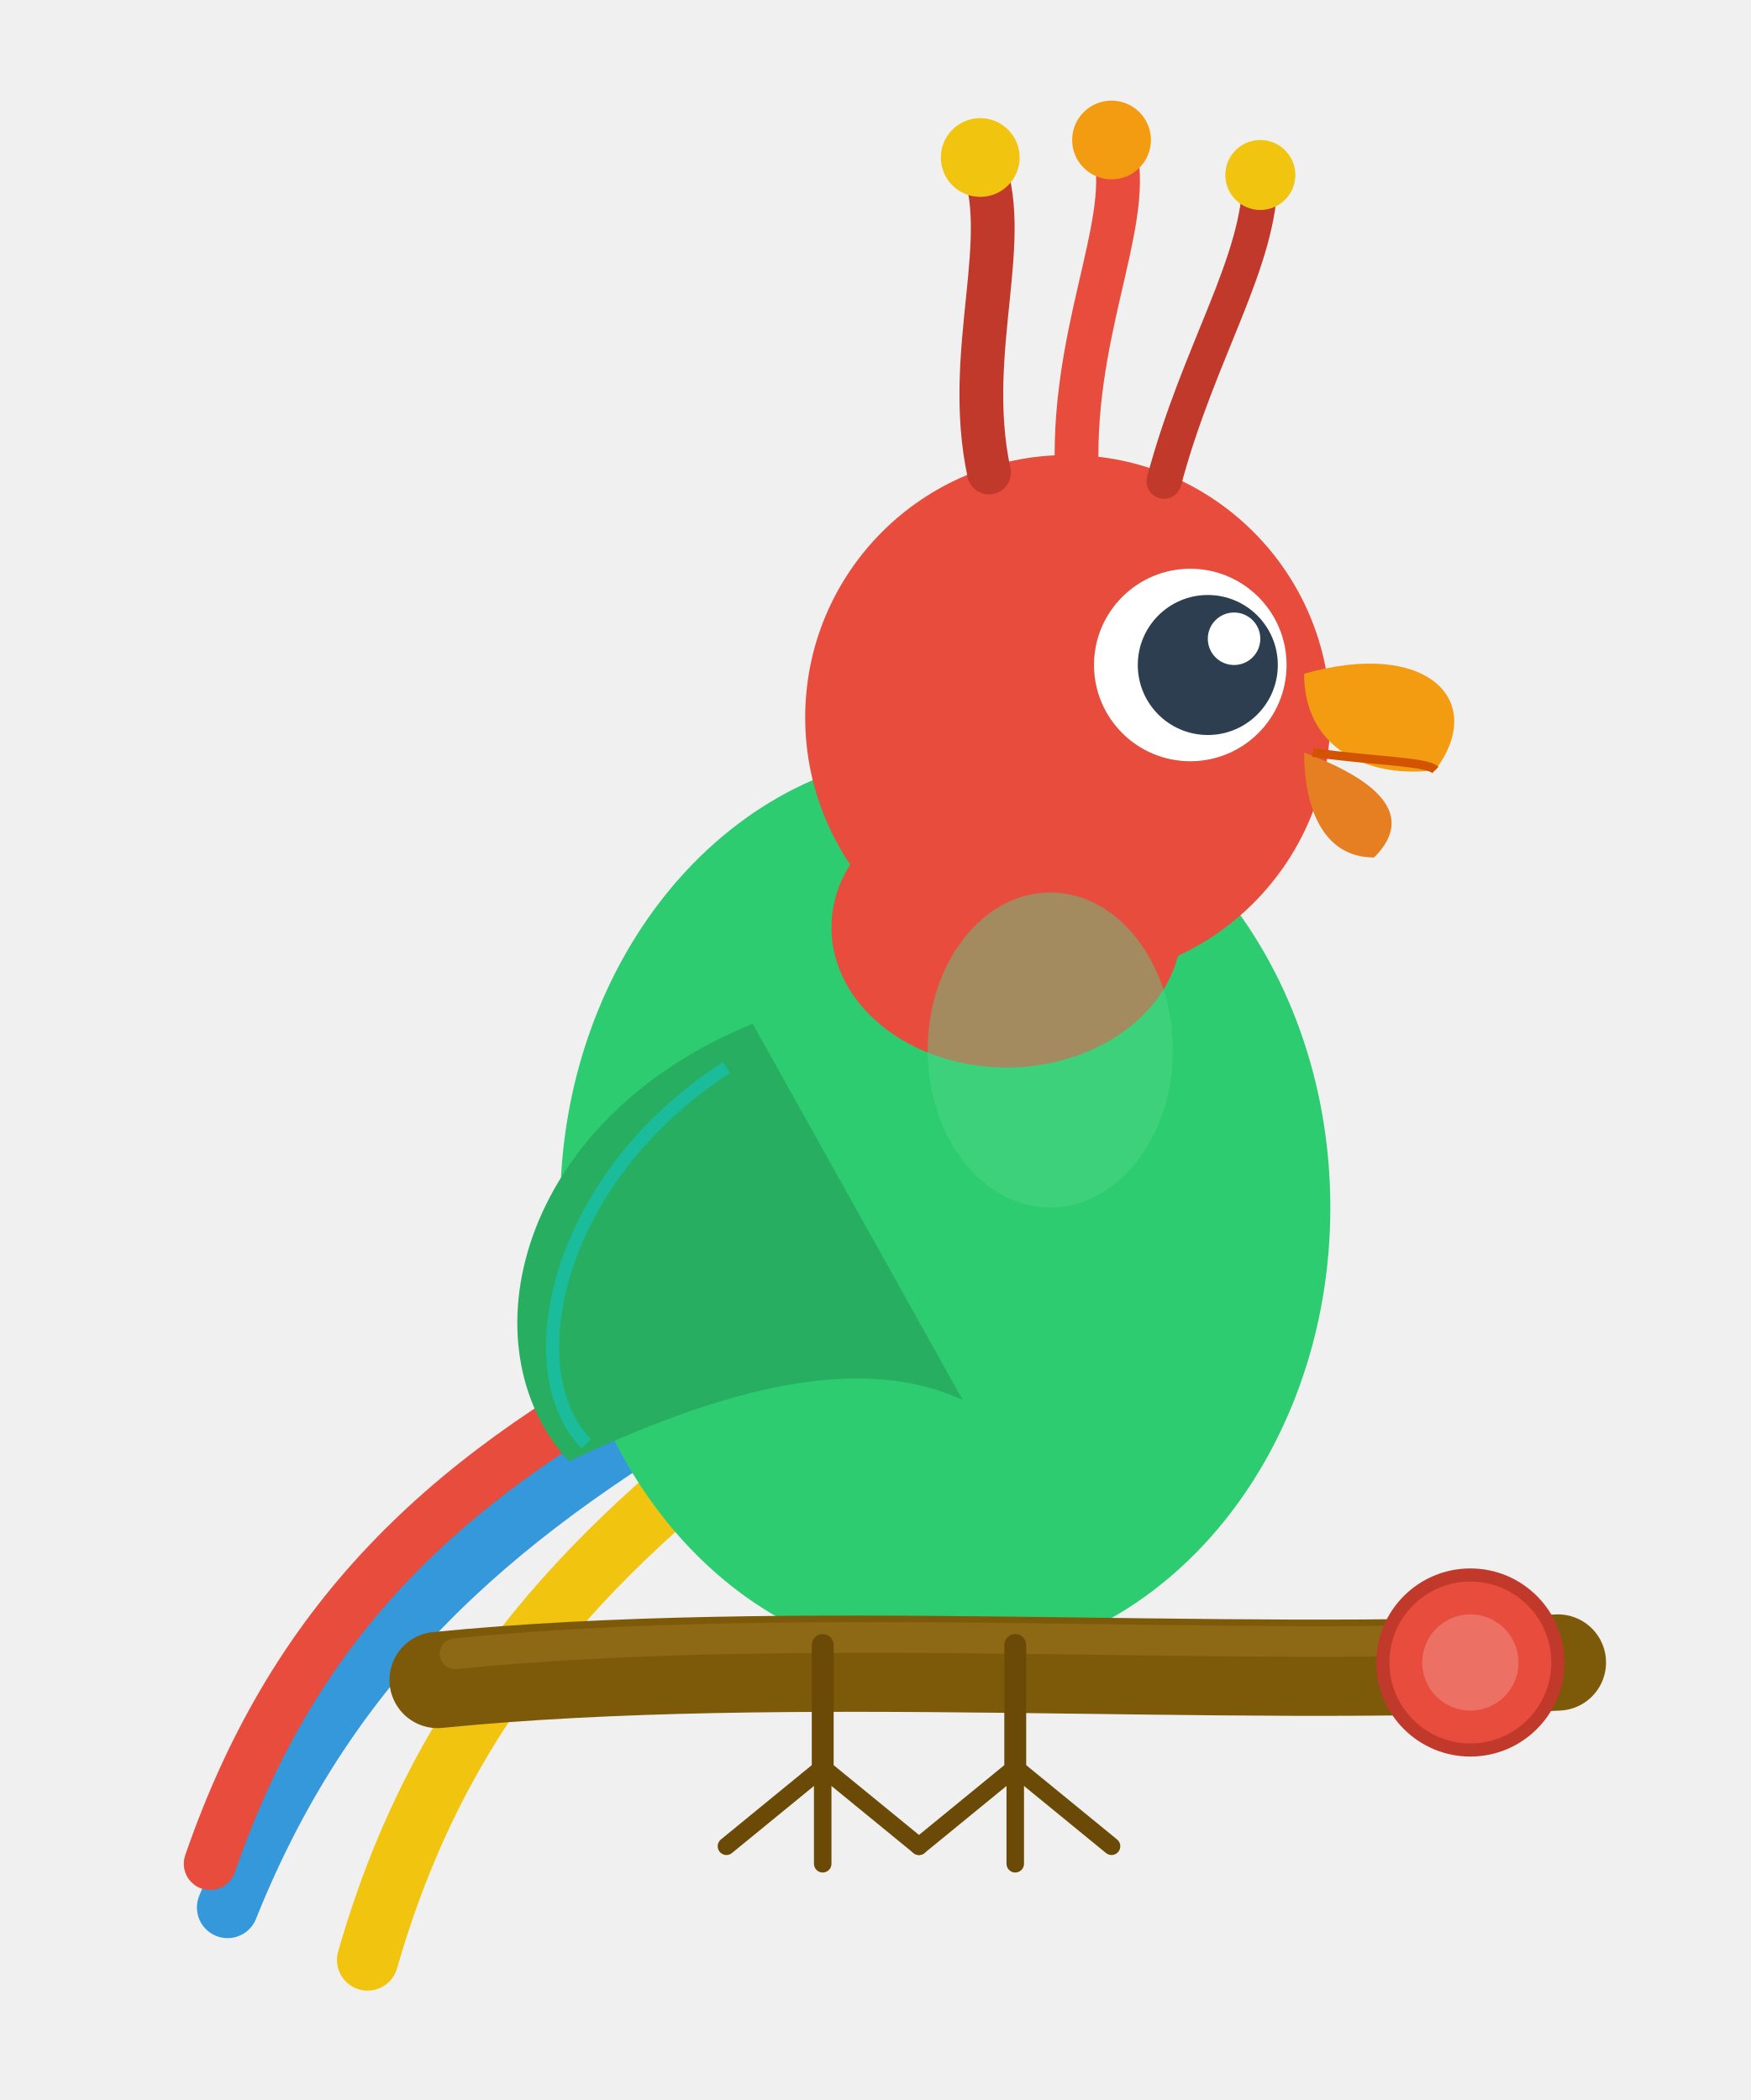
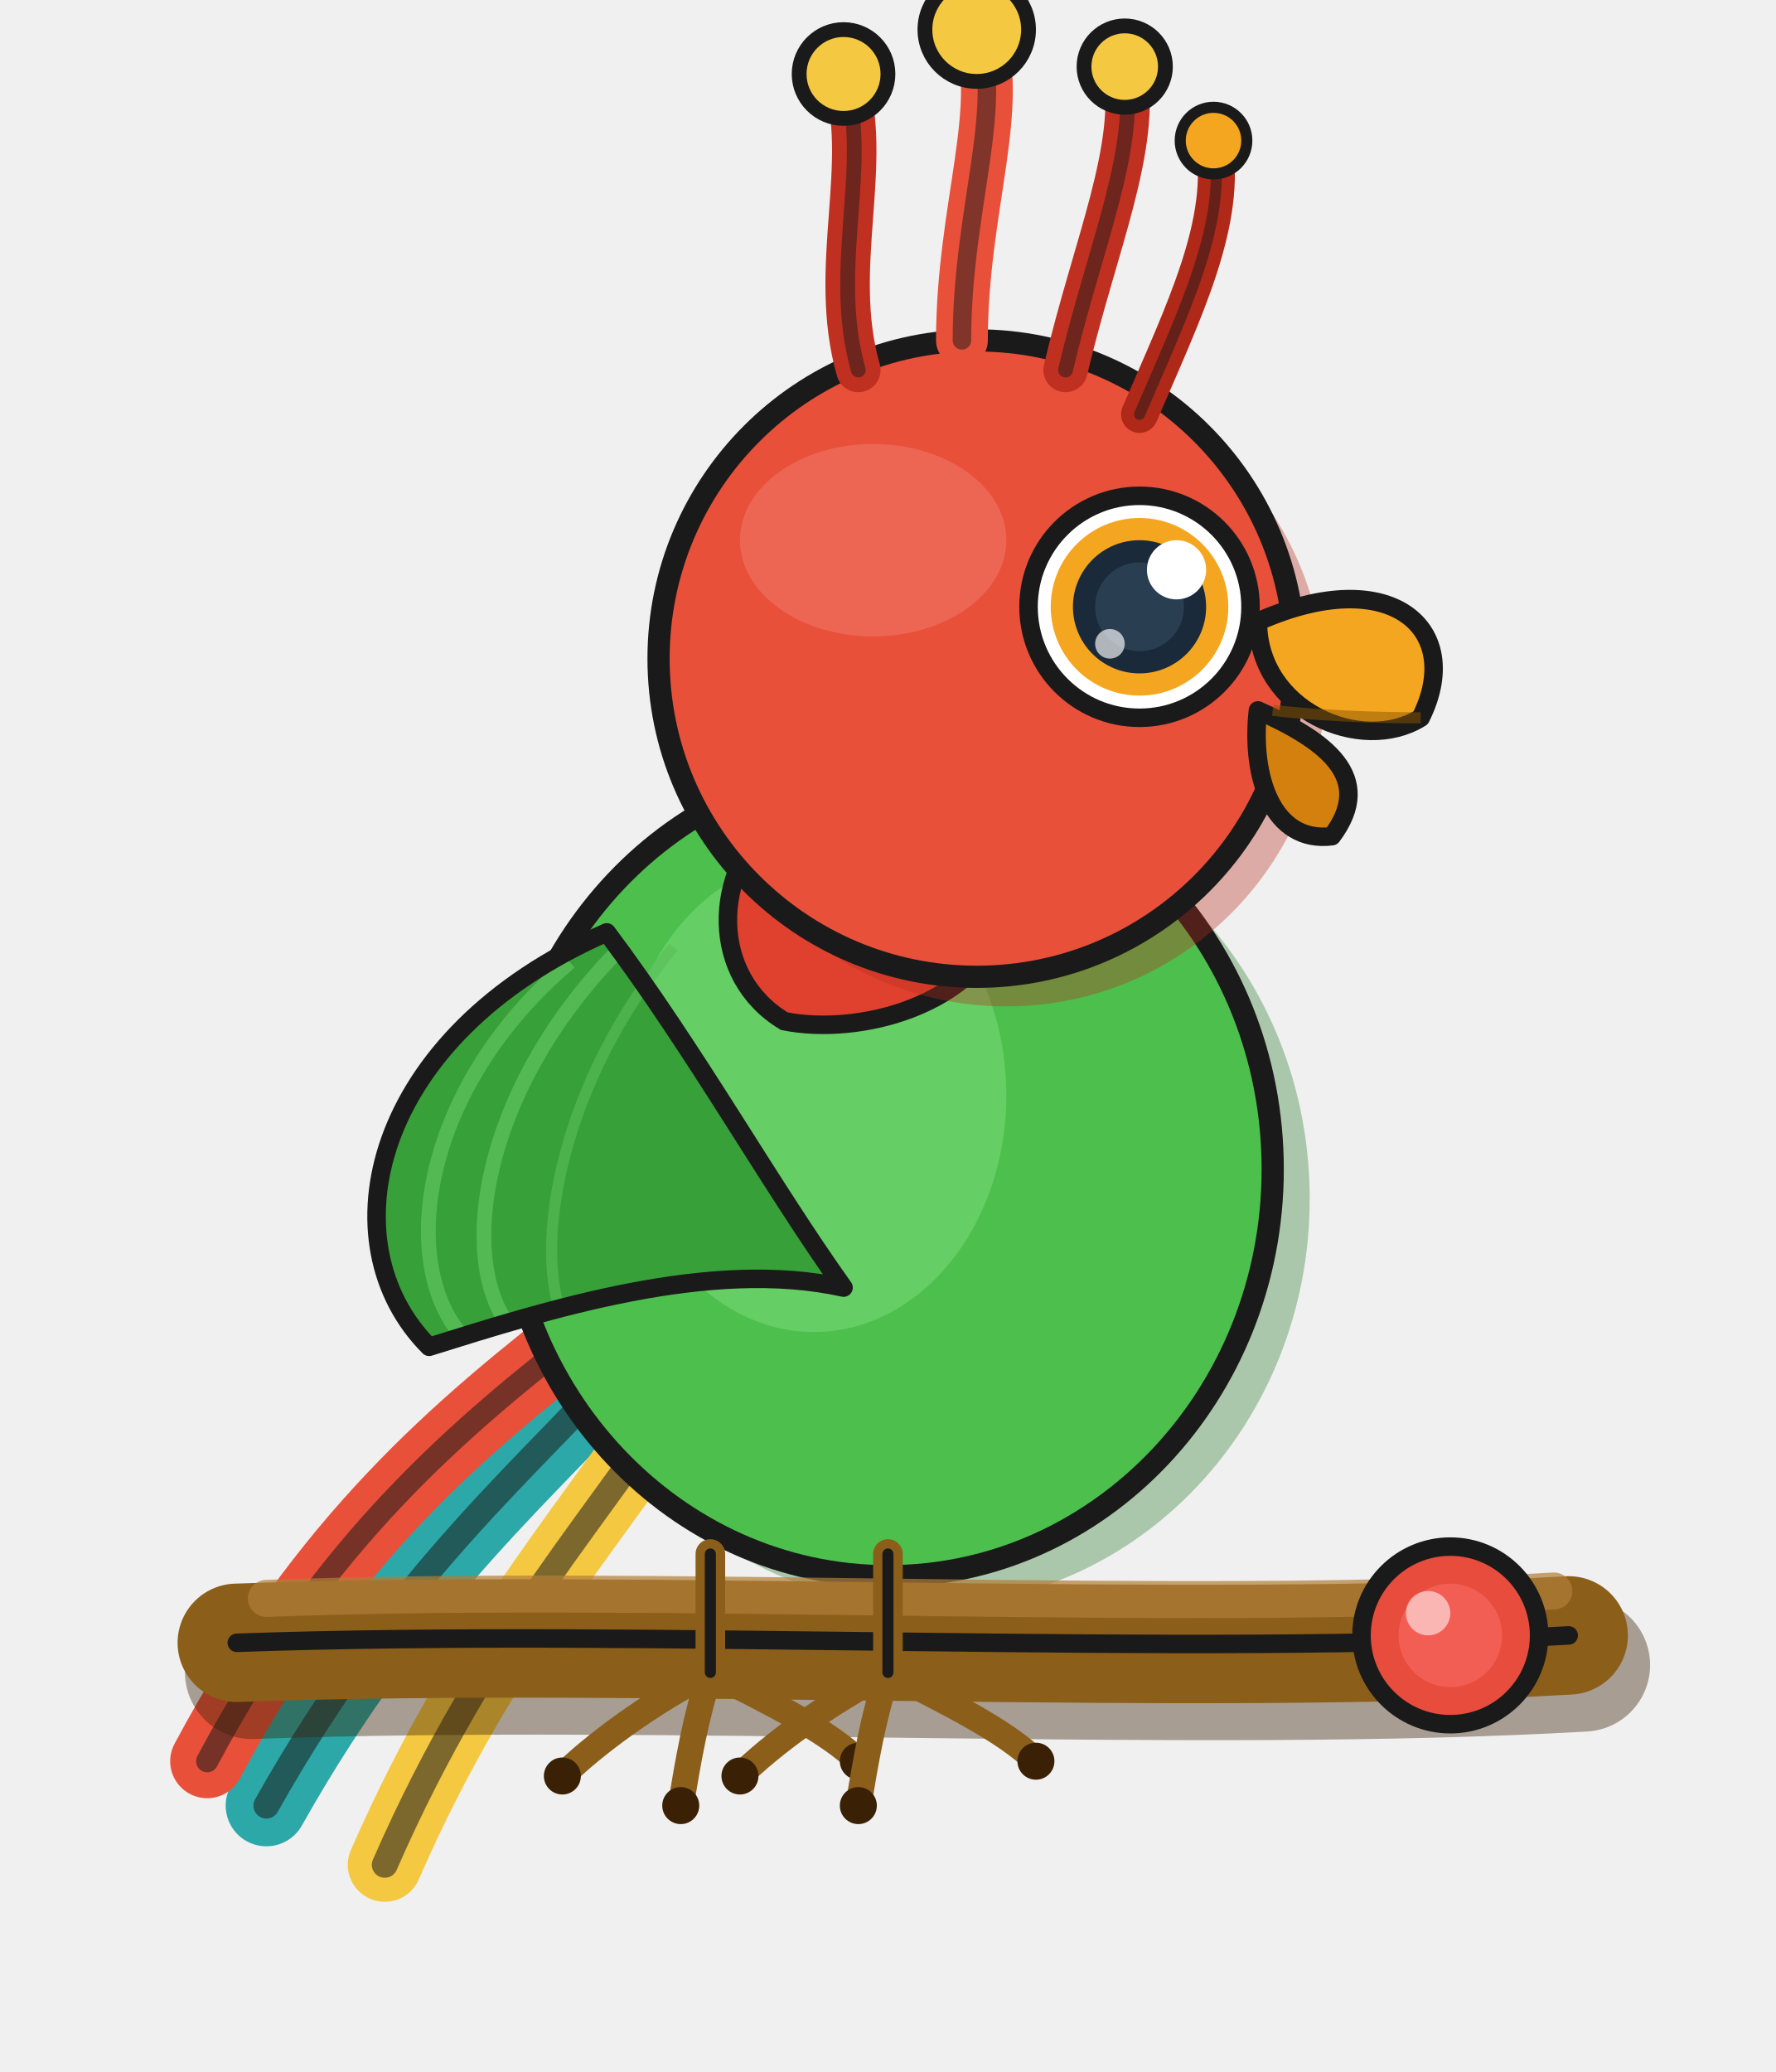
- <svg xmlns="http://www.w3.org/2000/svg" viewBox="0 0 200 240" width="200" height="240">
-   <path d="M 84 157 C 58 172 38 188 26 218" stroke="#3498DB" stroke-width="7" stroke-linecap="round" fill="none" />
-   <path d="M 89 161 C 66 178 50 196 42 224" stroke="#F1C40F" stroke-width="7" stroke-linecap="round" fill="none" />
-   <path d="M 79 154 C 52 168 34 184 24 213" stroke="#E74C3C" stroke-width="6" stroke-linecap="round" fill="none" />
-   <ellipse cx="108" cy="138" rx="44" ry="52" fill="#2ECC71" />
-   <path d="M 86 117 C 59 128 53 154 65 167 C 80 160 97 154 110 160" fill="#27AE60" />
-   <path d="M 83 122 C 63 135 59 157 67 165" stroke="#1ABC9C" stroke-width="1.5" fill="none" />
-   <ellipse cx="115" cy="106" rx="20" ry="16" fill="#E74C3C" />
-   <circle cx="122" cy="82" r="30" fill="#E74C3C" />
-   <path d="M 113 54 C 110 40 116 27 112 18" stroke="#C0392B" stroke-width="5" stroke-linecap="round" fill="none" />
-   <path d="M 123 52 C 123 36 130 24 127 16" stroke="#E74C3C" stroke-width="5" stroke-linecap="round" fill="none" />
-   <path d="M 133 55 C 137 40 144 30 144 20" stroke="#C0392B" stroke-width="4" stroke-linecap="round" fill="none" />
-   <circle cx="112" cy="18" r="4.5" fill="#F1C40F" />
-   <circle cx="127" cy="16" r="4.5" fill="#F39C12" />
-   <circle cx="144" cy="20" r="4" fill="#F1C40F" />
-   <path d="M 149 77 C 163 73 170 80 164 88 C 157 89 149 86 149 77 Z" fill="#F39C12" />
-   <path d="M 149 86 C 157 89 162 93 157 98 C 151 98 149 92 149 86 Z" fill="#E67E22" />
-   <path d="M 150 86 C 157 87 163 87 164 88" stroke="#D35400" stroke-width="1" fill="none" />
-   <circle cx="136" cy="76" r="11" fill="white" />
-   <circle cx="138" cy="76" r="8" fill="#2C3E50" />
-   <circle cx="141" cy="73" r="3" fill="white" />
-   <ellipse cx="120" cy="120" rx="14" ry="18" fill="#52D68A" opacity="0.45" />
-   <path d="M 50 192 C 90 188 140 192 178 190" stroke="#7D5A0A" stroke-width="11" stroke-linecap="round" fill="none" />
-   <path d="M 52 189 C 92 185 142 189 176 187" stroke="#A07820" stroke-width="3.5" stroke-linecap="round" fill="none" opacity="0.5" />
-   <line x1="94" y1="188" x2="94" y2="202" stroke="#6B4A08" stroke-width="2.5" stroke-linecap="round" />
-   <line x1="94" y1="202" x2="83" y2="211" stroke="#6B4A08" stroke-width="2" stroke-linecap="round" />
-   <line x1="94" y1="202" x2="94" y2="213" stroke="#6B4A08" stroke-width="2" stroke-linecap="round" />
-   <line x1="94" y1="202" x2="105" y2="211" stroke="#6B4A08" stroke-width="2" stroke-linecap="round" />
-   <line x1="116" y1="188" x2="116" y2="202" stroke="#6B4A08" stroke-width="2.5" stroke-linecap="round" />
-   <line x1="116" y1="202" x2="105" y2="211" stroke="#6B4A08" stroke-width="2" stroke-linecap="round" />
-   <line x1="116" y1="202" x2="116" y2="213" stroke="#6B4A08" stroke-width="2" stroke-linecap="round" />
-   <line x1="116" y1="202" x2="127" y2="211" stroke="#6B4A08" stroke-width="2" stroke-linecap="round" />
-   <circle cx="168" cy="190" r="10" fill="#E74C3C" stroke="#C0392B" stroke-width="1.5" />
-   <circle cx="168" cy="190" r="5.5" fill="white" opacity="0.2" />
+ <svg xmlns="http://www.w3.org/2000/svg" viewBox="0 0 240 280">
+   <path d="M 86 182 C 72 198 54 212 36 244" stroke="#2CA8A8" stroke-width="11" stroke-linecap="round" fill="none" />
+   <path d="M 93 186 C 82 204 66 220 52 252" stroke="#F5C842" stroke-width="10" stroke-linecap="round" fill="none" />
+   <path d="M 80 179 C 62 193 44 208 28 238" stroke="#E8503A" stroke-width="10" stroke-linecap="round" fill="none" />
+   <path d="M 86 182 C 72 198 54 212 36 244" stroke="#1A1A1A" stroke-width="3.5" stroke-linecap="round" fill="none" opacity="0.55" />
+   <path d="M 93 186 C 82 204 66 220 52 252" stroke="#1A1A1A" stroke-width="3.5" stroke-linecap="round" fill="none" opacity="0.55" />
+   <path d="M 80 179 C 62 193 44 208 28 238" stroke="#1A1A1A" stroke-width="3" stroke-linecap="round" fill="none" opacity="0.55" />
+   <ellipse cx="125" cy="162" rx="52" ry="55" fill="#2A7A2A" opacity="0.35" />
+   <ellipse cx="120" cy="158" rx="52" ry="55" fill="#4DBF4D" />
+   <ellipse cx="110" cy="148" rx="26" ry="32" fill="#72D672" opacity="0.65" />
+   <ellipse cx="120" cy="158" rx="52" ry="55" fill="none" stroke="#1A1A1A" stroke-width="3" />
+   <path d="M 82 126 C 50 140 44 168 58 182 C 74 177 96 170 114 174 C 104 160 94 142 82 126 Z" fill="#38A038" />
+   <path d="M 77 130 C 57 147 54 170 62 180" stroke="#5ABF5A" stroke-width="2" fill="none" opacity="0.8" />
+   <path d="M 84 128 C 66 146 62 168 68 178" stroke="#5ABF5A" stroke-width="2" fill="none" opacity="0.8" />
+   <path d="M 91 128 C 76 146 72 168 76 178" stroke="#5ABF5A" stroke-width="1.5" fill="none" opacity="0.6" />
+   <path d="M 82 126 C 50 140 44 168 58 182 C 74 177 96 170 114 174 C 104 160 94 142 82 126 Z" fill="none" stroke="#1A1A1A" stroke-width="2.5" stroke-linejoin="round" />
+   <path d="M 105 110 C 96 118 96 132 106 138 C 116 140 132 136 136 124 C 136 114 122 106 105 110 Z" fill="#E0402E" stroke="#1A1A1A" stroke-width="2.5" />
+   <circle cx="136" cy="93" r="43" fill="#B82C1C" opacity="0.35" />
+   <circle cx="132" cy="89" r="43" fill="#E8503A" />
+   <ellipse cx="118" cy="73" rx="18" ry="13" fill="#F07464" opacity="0.6" />
+   <circle cx="132" cy="89" r="43" fill="none" stroke="#1A1A1A" stroke-width="3" />
+   <path d="M 116 50 C 112 36 118 22 114 10" stroke="#C03020" stroke-width="6" stroke-linecap="round" fill="none" />
+   <path d="M 130 46 C 130 28 136 14 132 4" stroke="#E8503A" stroke-width="7" stroke-linecap="round" fill="none" />
+   <path d="M 144 50 C 148 33 154 20 152 9" stroke="#C03020" stroke-width="6" stroke-linecap="round" fill="none" />
+   <path d="M 154 56 C 160 42 166 30 164 19" stroke="#B02818" stroke-width="5" stroke-linecap="round" fill="none" />
+   <path d="M 116 50 C 112 36 118 22 114 10" stroke="#1A1A1A" stroke-width="2" stroke-linecap="round" fill="none" opacity="0.5" />
+   <path d="M 130 46 C 130 28 136 14 132 4" stroke="#1A1A1A" stroke-width="2.5" stroke-linecap="round" fill="none" opacity="0.5" />
+   <path d="M 144 50 C 148 33 154 20 152 9" stroke="#1A1A1A" stroke-width="2" stroke-linecap="round" fill="none" opacity="0.5" />
+   <path d="M 154 56 C 160 42 166 30 164 19" stroke="#1A1A1A" stroke-width="1.5" stroke-linecap="round" fill="none" opacity="0.5" />
+   <circle cx="114" cy="10" r="6" fill="#F5C842" stroke="#1A1A1A" stroke-width="2" />
+   <circle cx="132" cy="4" r="7" fill="#F5C842" stroke="#1A1A1A" stroke-width="2" />
+   <circle cx="152" cy="9" r="5.5" fill="#F5C842" stroke="#1A1A1A" stroke-width="2" />
+   <circle cx="164" cy="19" r="4.5" fill="#F5A620" stroke="#1A1A1A" stroke-width="1.5" />
+   <path d="M 170 84 C 188 76 198 85 192 97 C 184 102 170 96 170 84 Z" fill="#F5A620" stroke="#1A1A1A" stroke-width="2.5" stroke-linejoin="round" />
+   <path d="M 170 96 C 179 100 186 105 180 113 C 172 114 169 105 170 96 Z" fill="#D4800E" stroke="#1A1A1A" stroke-width="2.5" stroke-linejoin="round" />
+   <path d="M 172 96 C 181 97 190 97 192 97" stroke="#8B5500" stroke-width="1.5" fill="none" opacity="0.5" />
+   <path d="M 173 83 C 180 79 187 82" stroke="#FFD878" stroke-width="2.5" stroke-linecap="round" fill="none" opacity="0.9" />
+   <circle cx="154" cy="82" r="15" fill="white" stroke="#1A1A1A" stroke-width="2.5" />
+   <circle cx="154" cy="82" r="12" fill="#F5A620" />
+   <circle cx="154" cy="82" r="9" fill="#1A2A3A" />
+   <circle cx="154" cy="82" r="6" fill="#2A3E52" />
+   <circle cx="159" cy="77" r="4" fill="white" />
+   <circle cx="150" cy="87" r="2" fill="white" opacity="0.65" />
+   <path d="M 34 226 C 90 224 162 228 214 225" stroke="#3A2005" stroke-width="18" stroke-linecap="round" fill="none" opacity="0.4" />
+   <path d="M 32 222 C 88 220 160 224 212 221" stroke="#8B5E1A" stroke-width="16" stroke-linecap="round" fill="none" />
+   <path d="M 36 216 C 90 214 160 218 210 215" stroke="#B07E38" stroke-width="5" stroke-linecap="round" fill="none" opacity="0.7" />
+   <path d="M 60 223 C 80 220 105 223" stroke="#5A3A0A" stroke-width="1.5" fill="none" opacity="0.5" />
+   <path d="M 138 224 C 158 221 180 224" stroke="#5A3A0A" stroke-width="1.5" fill="none" opacity="0.5" />
+   <path d="M 32 222 C 88 220 160 224 212 221" stroke="#1A1A1A" stroke-width="2.5" stroke-linecap="round" fill="none" />
+   <line x1="96" y1="210" x2="96" y2="226" stroke="#8B5E1A" stroke-width="4" stroke-linecap="round" />
+   <path d="M 96 226 C 88 230 80 236 76 240" stroke="#8B5E1A" stroke-width="3.5" stroke-linecap="round" fill="none" />
+   <path d="M 96 226 C 94 232 93 238 92 244" stroke="#8B5E1A" stroke-width="3.5" stroke-linecap="round" fill="none" />
+   <path d="M 96 226 C 104 230 112 234 116 238" stroke="#8B5E1A" stroke-width="3.5" stroke-linecap="round" fill="none" />
+   <circle cx="76" cy="240" r="2.5" fill="#3A2005" />
+   <circle cx="92" cy="244" r="2.5" fill="#3A2005" />
+   <circle cx="116" cy="238" r="2.5" fill="#3A2005" />
+   <line x1="120" y1="210" x2="120" y2="226" stroke="#8B5E1A" stroke-width="4" stroke-linecap="round" />
+   <path d="M 120 226 C 112 230 104 236 100 240" stroke="#8B5E1A" stroke-width="3.5" stroke-linecap="round" fill="none" />
+   <path d="M 120 226 C 118 232 117 238 116 244" stroke="#8B5E1A" stroke-width="3.5" stroke-linecap="round" fill="none" />
+   <path d="M 120 226 C 128 230 136 234 140 238" stroke="#8B5E1A" stroke-width="3.5" stroke-linecap="round" fill="none" />
+   <circle cx="100" cy="240" r="2.5" fill="#3A2005" />
+   <circle cx="116" cy="244" r="2.5" fill="#3A2005" />
+   <circle cx="140" cy="238" r="2.5" fill="#3A2005" />
+   <line x1="96" y1="210" x2="96" y2="226" stroke="#1A1A1A" stroke-width="1.5" stroke-linecap="round" />
+   <line x1="120" y1="210" x2="120" y2="226" stroke="#1A1A1A" stroke-width="1.5" stroke-linecap="round" />
+   <circle cx="196" cy="221" r="12" fill="#E74C3C" stroke="#1A1A1A" stroke-width="2.5" />
+   <circle cx="196" cy="221" r="7" fill="#FF7070" opacity="0.45" />
+   <circle cx="193" cy="218" r="3" fill="white" opacity="0.55" />
</svg>
